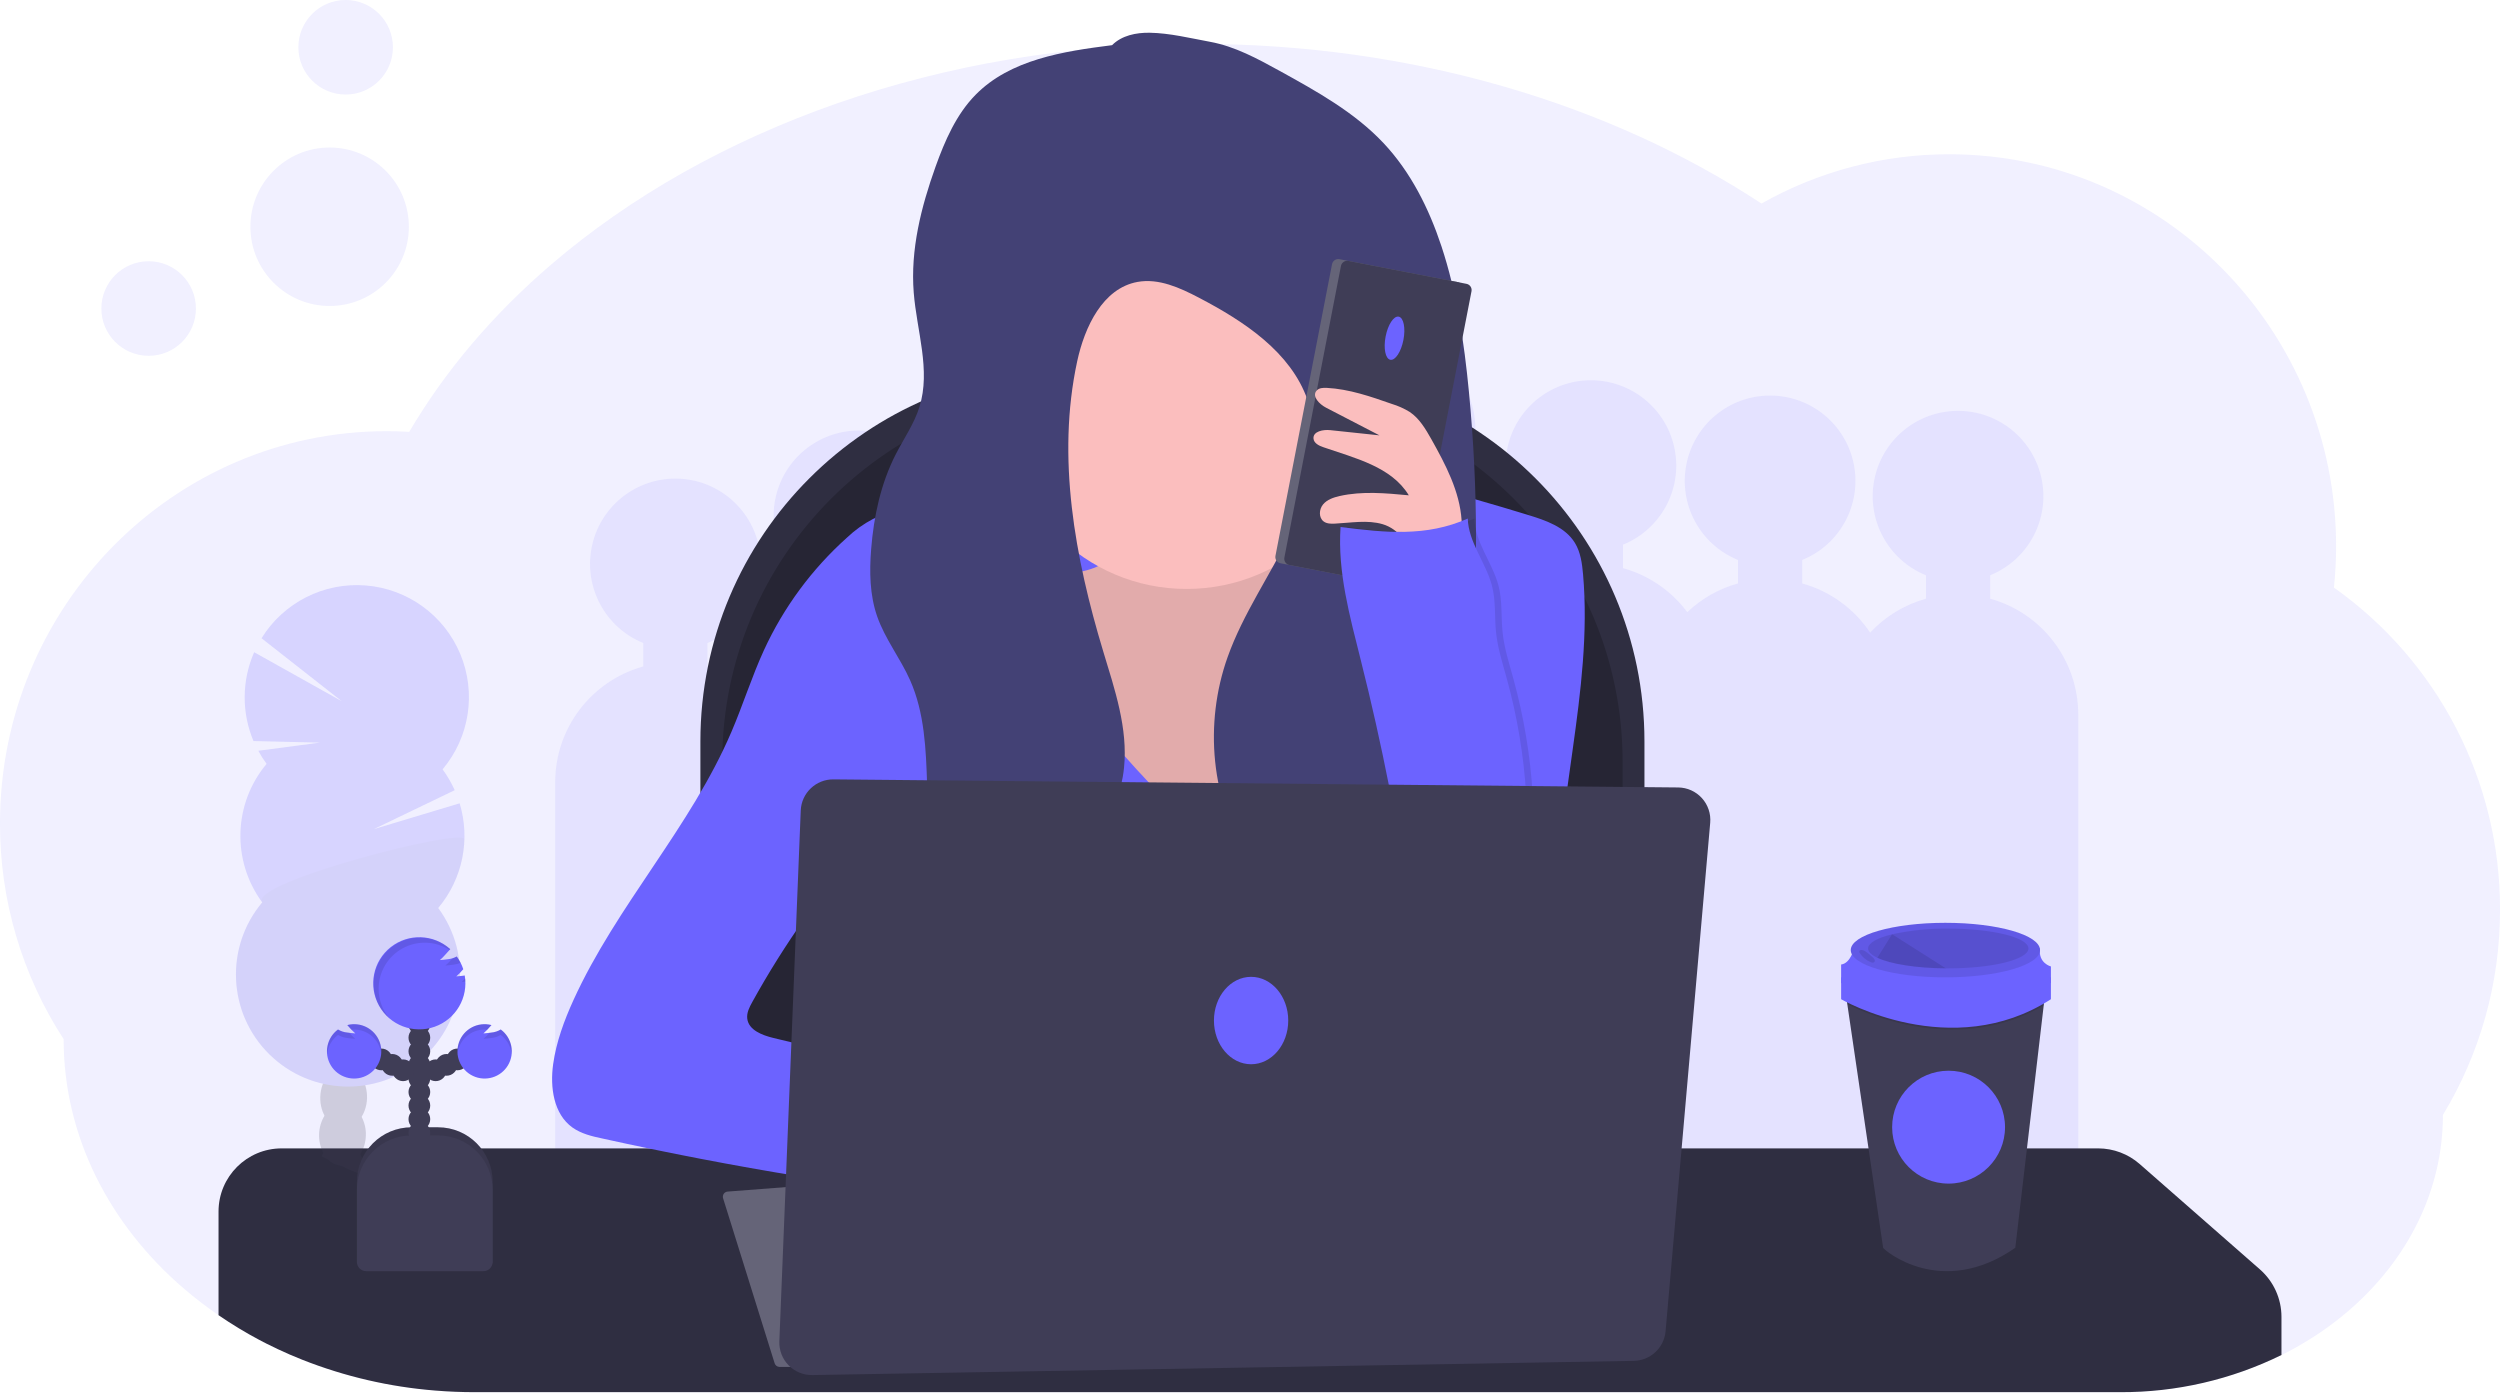
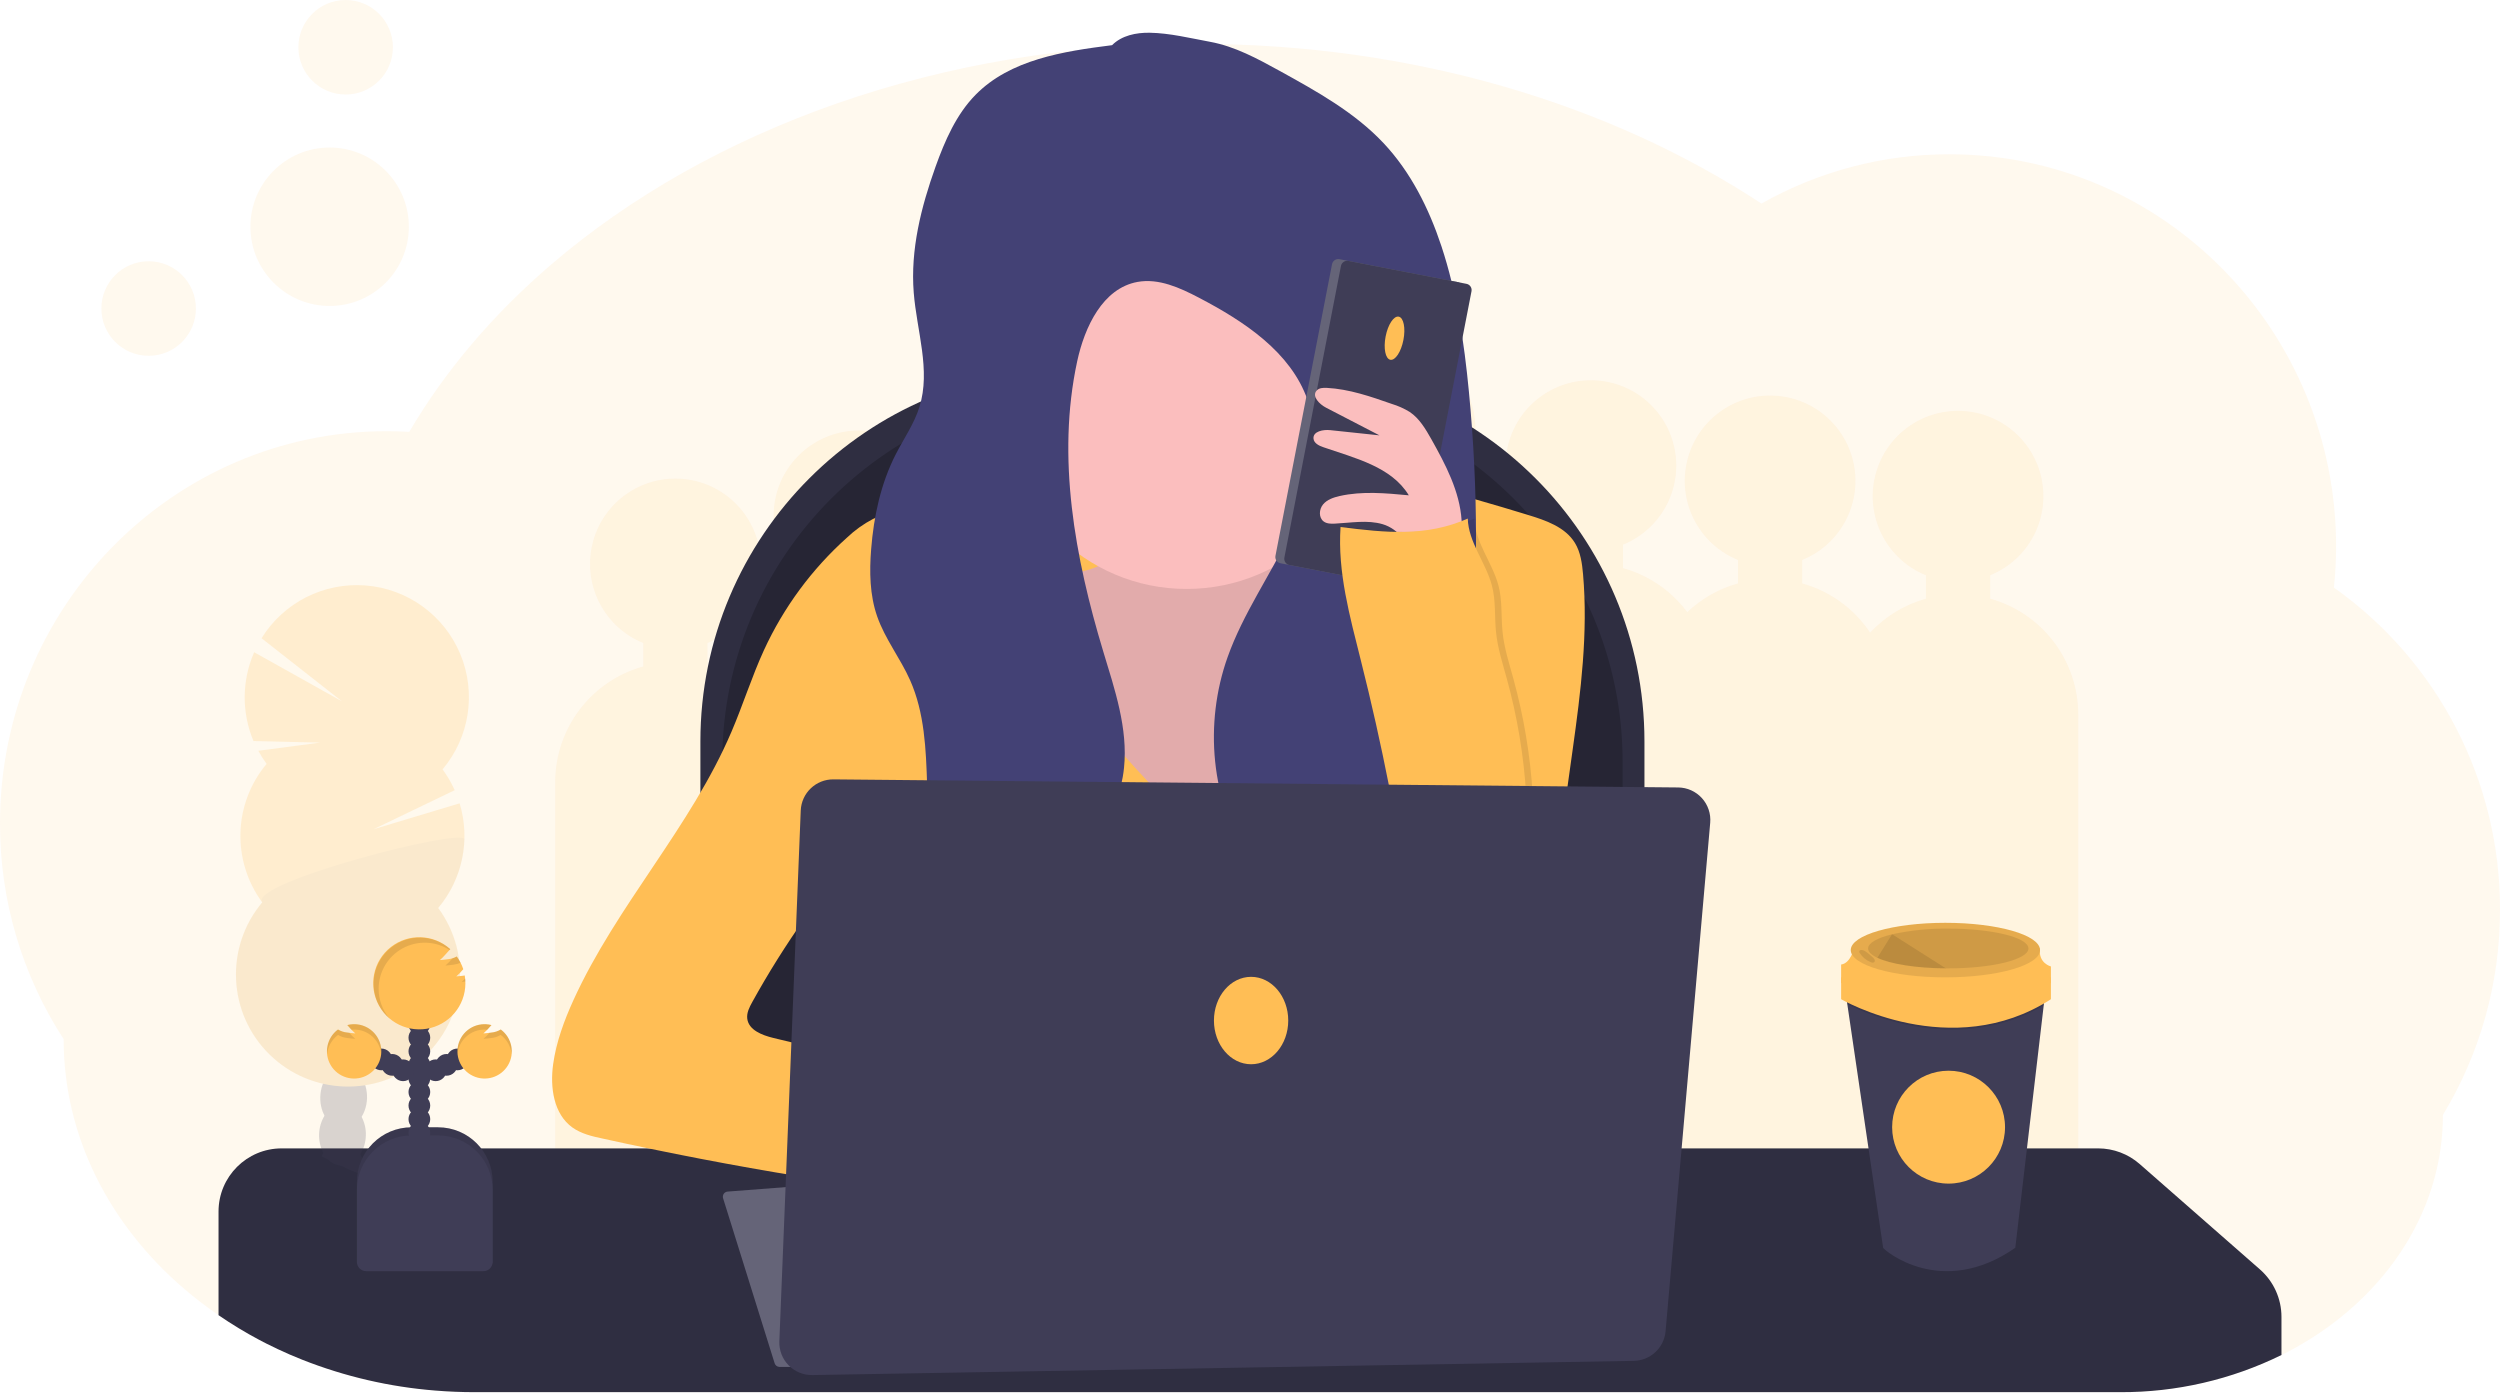
- <svg xmlns="http://www.w3.org/2000/svg" id="a154b3ae-224e-4b43-86b8-0ffeb27982c5" data-name="Layer 1" width="1144" height="637" viewBox="0 0 1144 637">
-   <path d="M1172,547.81a180.56,180.56,0,0,1-26.12,93.88c0,34.62-16.14,66-42.32,88.87a144.74,144.74,0,0,1-21.08,15.28c-.3.19-.61.37-.92.55-.56.33-1.12.66-1.69,1l-.53.31h0c-2.39,1.35-4.83,2.65-7.32,3.87a165.67,165.67,0,0,1-73.76,17H245.17q-9,0-17.84-.72a211.15,211.15,0,0,1-61.06-14.14q-5.72-2.26-11.22-4.86-2.62-1.23-5.19-2.53c-1.07-.54-2.14-1.1-3.2-1.66A190.5,190.5,0,0,1,128,733.32a183.89,183.89,0,0,1-15.8-12.12C78.17,692,57.12,651.59,57.12,607A180.5,180.5,0,0,1,28,508.32c0-99.14,79.24-179.51,177-179.51,3,0,6,.09,9,.25.43,0,.85,0,1.28.06,16.48-28.09,38.51-53.9,65-76.62,72.24-61.9,177.82-100.92,295.43-100.92,98.82,0,189.15,27.55,258.34,73.07A174.18,174.18,0,0,1,920,202.1c97.74,0,177,80.37,177,179.51a184.9,184.9,0,0,1-1,18.78A180,180,0,0,1,1172,547.81Z" transform="translate(-28 -131.5)" fill="#6c63ff" opacity="0.1" />
-   <path d="M938.69,405.47V394.74a39.05,39.05,0,1,0-29.38,0v10.73A55,55,0,0,0,883.77,421a55.08,55.08,0,0,0-31.08-22.52V387.74a39.05,39.05,0,1,0-29.38,0v10.73a55,55,0,0,0-23.21,13.16,55.08,55.08,0,0,0-29.41-20.16V380.74a39.05,39.05,0,1,0-29.38,0v10.73a55,55,0,0,0-26,16.06,55.09,55.09,0,0,0-36.57-33.06V363.74a39.05,39.05,0,1,0-29.38,0v10.73a55,55,0,0,0-40,47.77,54.62,54.62,0,0,0-16.57-7.77V403.74a39.05,39.05,0,1,0-29.38,0v10.73a55.18,55.18,0,0,0-34.66,28.7,54.58,54.58,0,0,0-15-6.7V425.74a39.05,39.05,0,1,0-29.38,0v10.73a54.29,54.29,0,0,0-14.21,6.22,55.14,55.14,0,0,0-34.41-28.22V403.74a39.05,39.05,0,1,0-29.38,0v10.73a55.1,55.1,0,0,0-35.87,31.36,55,55,0,0,0-18.75-9.36V425.74a39.05,39.05,0,1,0-29.38,0v10.73a55,55,0,0,0-40.31,53v248H392v-22h52v22H554v-22h79v-40h68v17h82v7h86v7H979v-248A55,55,0,0,0,938.69,405.47Z" transform="translate(-28 -131.5)" fill="#6c63ff" opacity="0.1" />
-   <path d="M490.78,169h91.43A170.28,170.28,0,0,1,752.5,339.28V570a0,0,0,0,1,0,0h-432a0,0,0,0,1,0,0V339.28A170.28,170.28,0,0,1,490.78,169Z" fill="#2f2e41" />
-   <path d="M500.78,178.28h71.43A170.28,170.28,0,0,1,742.5,348.56V560.71a0,0,0,0,1,0,0h-412a0,0,0,0,1,0,0V348.56A170.28,170.28,0,0,1,500.78,178.28Z" opacity="0.2" />
-   <path d="M1072,734.09v17.46a165.67,165.67,0,0,1-73.76,17H245.17q-9,0-17.84-.72a211.15,211.15,0,0,1-61.06-14.14q-5.72-2.26-11.22-4.86-2.62-1.23-5.19-2.53c-1.07-.54-2.14-1.1-3.2-1.66A190.5,190.5,0,0,1,128,733.32V685.9A28.9,28.9,0,0,1,156.9,657H988.13a28.9,28.9,0,0,1,19,7.17l55,48.2A28.87,28.87,0,0,1,1072,734.09Z" transform="translate(-28 -131.5)" fill="#2f2e41" />
-   <path d="M510.67,357.31q-32.71,2.16-65.17,7c-6.15.92-12.39,1.94-18,4.66a52.8,52.8,0,0,0-11.94,8.56,157.38,157.38,0,0,0-38,51.53c-5.57,12.15-9.57,25-14.82,37.25-18.69,43.75-52.59,79.53-72.32,122.82-4.27,9.37-7.87,19.15-9.3,29.34-1.48,10.54.2,22.84,8.86,29,4,2.83,8.86,4,13.62,5a1641.51,1641.51,0,0,0,181.57,29.65c-6.61-6.38-8.82-16.27-7.95-25.41s4.46-17.78,8-26.25q-51.81-11.43-103.36-24c-5.13-1.25-11.29-3.6-11.92-8.84-.32-2.67,1-5.24,2.3-7.59a407.17,407.17,0,0,1,52.4-74c0,28.06-1.39,59.75-1.39,87.82H747.35a248,248,0,0,1-6.84-48.85C739,501.24,757.1,447.89,752.4,394.24c-.44-4.95-1.12-10.05-3.71-14.29-4.47-7.32-13.39-10.35-21.59-12.85-31.44-9.56-63.54-19.23-96.4-18.48-9.77.23-19.5,1.37-29.21,2.52C571.9,354.63,540.4,355.34,510.67,357.31Z" transform="translate(-28 -131.5)" fill="#6c63ff" />
-   <path d="M358.88,679.82l23.6,75.53a2.36,2.36,0,0,0,2.25,1.65H486l-24-88-101.06,7.77A2.36,2.36,0,0,0,358.88,679.82Z" transform="translate(-28 -131.5)" fill="#656478" />
-   <path d="M532,389.79c-4.4,2.53-9.53,3.44-14.53,4.31l-32.27,5.6c-6.28,1.09-12.89,2.33-17.73,6.48-9.9,8.47-7.76,24.06-4.76,36.74l6,25.44c4.52,19.12,9.14,38.47,18.41,55.79,16.19,30.23,45.89,52,78.55,62.49,11.67,3.75,24,6.19,36.18,4.85,23.86-2.62,44.27-19.63,56.85-40.08s18.57-44.17,24.06-67.55c5.27-22.38,10.28-45.08,9.94-68.08-.1-7.16-.82-14.64-4.64-20.71-8.37-13.33-27.34-14.33-42.89-11.87-2.42.39-4.93.81-7.26.08-7-2.18-7.16-11.79-10.16-18.46-5.67-12.58-22.49-14.81-36.24-13.67s-35.16,2.61-47.14,10.4C532.85,369,545.51,382,532,389.79Z" transform="translate(-28 -131.5)" fill="#fbbebe" />
-   <path d="M532,389.79c-4.4,2.53-9.53,3.44-14.53,4.31l-32.27,5.6c-6.28,1.09-12.89,2.33-17.73,6.48-9.9,8.47-7.76,24.06-4.76,36.74l6,25.44c4.52,19.12,9.14,38.47,18.41,55.79,16.19,30.23,45.89,52,78.55,62.49,11.67,3.75,24,6.19,36.18,4.85,23.86-2.62,44.27-19.63,56.85-40.08s18.57-44.17,24.06-67.55c5.27-22.38,10.28-45.08,9.94-68.08-.1-7.16-.82-14.64-4.64-20.71-8.37-13.33-27.34-14.33-42.89-11.87-2.42.39-4.93.81-7.26.08-7-2.18-7.16-11.79-10.16-18.46-5.67-12.58-22.49-14.81-36.24-13.67s-35.16,2.61-47.14,10.4C532.85,369,545.51,382,532,389.79Z" transform="translate(-28 -131.5)" opacity="0.1" />
-   <path d="M505.29,418.45c4.88,10.24,8.54,21.1,14.44,30.79,4.69,7.7,10.7,14.49,16.68,21.24C551.9,488,567.59,505.66,586.76,519a222.93,222.93,0,0,1,55.37-109c8.26-8.87,18.6-17.61,30.72-17.28,7.52.21,14.46,3.94,20.72,8.09,7,4.63,13.62,10,18.65,16.67,7.95,10.62,11.38,24.07,12,37.32s-1.44,26.47-3.48,39.57l-10.5,67.71c-.61,3.92-1.46,8.25-4.66,10.6a14.67,14.67,0,0,1-6,2.16c-38.17,7.43-77.51,2.61-116.4,2.23-43-.41-87.19,4.49-127.92-9.19-2.13-.72-4.34-1.55-5.78-3.26a12.06,12.06,0,0,1-2-4.31c-9.49-30.72-1.88-63.73,3.75-95.38a748.38,748.38,0,0,0,9.51-75.78c.17-2.29,25.33,2.77,28.14,4.39C496.53,398.07,501.61,410.73,505.29,418.45Z" transform="translate(-28 -131.5)" fill="#6c63ff" />
-   <g opacity="0.2">
-     <path d="M194.87,668.29c0,.46-.05.91-.1,1.35q-5.72-2.26-11.22-4.86a9.1,9.1,0,0,1-5.19-2.53c-1.07-.54-2.14-1.1-3.2-1.66a13.68,13.68,0,0,1,.81-1.46c2.06-3.26,5.19-5.3,8.64-5.19s6.44,2.34,8.29,5.71A16.87,16.87,0,0,1,194.87,668.29Z" transform="translate(-28 -131.5)" fill="#3f3d56" />
-     <path d="M195.41,651.17a16.88,16.88,0,0,1-2.51,8.48c-2.06,3.25-5.19,5.29-8.64,5.18l-.71-.05a9.1,9.1,0,0,1-5.19-2.53,12.53,12.53,0,0,1-2.39-3.12,17.55,17.55,0,0,1,.54-17.12c2.06-3.26,5.19-5.3,8.64-5.19s6.44,2.34,8.29,5.71A16.87,16.87,0,0,1,195.41,651.17Z" transform="translate(-28 -131.5)" fill="#3f3d56" />
-     <ellipse cx="185.25" cy="633.7" rx="14.01" ry="10.7" transform="translate(-481.98 667.38) rotate(-88.19)" fill="#3f3d56" />
-     <ellipse cx="185.79" cy="616.59" rx="14.01" ry="10.7" transform="translate(-464.35 651.34) rotate(-88.19)" fill="#3f3d56" />
-     <ellipse cx="186.33" cy="599.47" rx="14.01" ry="10.7" transform="translate(-446.72 635.3) rotate(-88.19)" fill="#3f3d56" />
-     <path d="M150,481.05a49.66,49.66,0,0,1-3.8-6l28.26-3.73L144,470.6a51.38,51.38,0,0,1,.31-40.64l40.12,22.44-36.75-28.84a51.28,51.28,0,1,1,82.84,60,51.12,51.12,0,0,1,5.55,9.53L199,510.93l39.33-11.83A51.34,51.34,0,0,1,228.53,547,51.28,51.28,0,1,1,148,544.43a51.28,51.28,0,0,1,2-63.38Z" transform="translate(-28 -131.5)" fill="#6c63ff" />
-     <path d="M240.5,515.62a51.06,51.06,0,0,1-12,31.35A51.28,51.28,0,1,1,148,544.43C141.37,535.49,240.68,509.87,240.5,515.62Z" transform="translate(-28 -131.5)" opacity="0.1" />
+ <svg xmlns="http://www.w3.org/2000/svg" width="1144" height="637" data-name="Layer 1" viewBox="0 0 1144 637">
+   <path fill="#ffbe55" d="M1144 416.31a180.56 180.56 0 0 1-26.12 93.88c0 34.62-16.14 66-42.32 88.87a144.74 144.74 0 0 1-21.08 15.28c-.3.19-.61.37-.92.55-.56.33-1.12.66-1.69 1l-.53.31a141.39 141.39 0 0 1-7.32 3.87 165.67 165.67 0 0 1-73.76 17H217.17q-9 0-17.84-.72a211.15 211.15 0 0 1-61.06-14.14q-5.72-2.26-11.22-4.86-2.62-1.23-5.19-2.53c-1.07-.54-2.14-1.1-3.2-1.66A190.5 190.5 0 0 1 100 601.82a183.89 183.89 0 0 1-15.8-12.12c-34.03-29.2-55.08-69.61-55.08-114.2A180.5 180.5 0 0 1 0 376.82c0-99.14 79.24-179.51 177-179.51 3 0 6 .09 9 .25.43 0 .85 0 1.28.06 16.48-28.09 38.51-53.9 65-76.62C324.52 59.1 430.1 20.08 547.71 20.08c98.82 0 189.15 27.55 258.34 73.07A174.18 174.18 0 0 1 892 70.6c97.74 0 177 80.37 177 179.51a184.9 184.9 0 0 1-1 18.78 180 180 0 0 1 76 147.42z" opacity=".1" />
+   <path fill="#ffbe55" d="M910.69 273.97v-10.73a39.05 39.05 0 1 0-29.38 0v10.73a55 55 0 0 0-25.54 15.53 55.08 55.08 0 0 0-31.08-22.52v-10.74a39.05 39.05 0 1 0-29.38 0v10.73a55 55 0 0 0-23.21 13.16 55.08 55.08 0 0 0-29.41-20.16v-10.73a39.05 39.05 0 1 0-29.38 0v10.73a55 55 0 0 0-26 16.06 55.09 55.09 0 0 0-36.57-33.06v-10.73a39.05 39.05 0 1 0-29.38 0v10.73a55 55 0 0 0-40 47.77 54.62 54.62 0 0 0-16.57-7.77v-10.73a39.05 39.05 0 1 0-29.38 0v10.73a55.18 55.18 0 0 0-34.66 28.7 54.58 54.58 0 0 0-15-6.7v-10.73a39.05 39.05 0 1 0-29.38 0v10.73a54.29 54.29 0 0 0-14.21 6.22 55.14 55.14 0 0 0-34.41-28.22v-10.73a39.05 39.05 0 1 0-29.38 0v10.73a55.1 55.1 0 0 0-35.87 31.36 55 55 0 0 0-18.75-9.36v-10.73a39.05 39.05 0 1 0-29.38 0v10.73a55 55 0 0 0-40.31 53v248H364v-22h52v22h110v-22h79v-40h68v17h82v7h86v7h110v-248a55 55 0 0 0-40.31-53z" opacity=".1" />
+   <path fill="#2f2e41" d="M490.78 169h91.43A170.28 170.28 0 0 1 752.5 339.28V570h-432V339.28A170.28 170.28 0 0 1 490.78 169z" />
+   <path d="M500.78 178.28h71.43A170.28 170.28 0 0 1 742.5 348.56v212.15h-412V348.56a170.28 170.28 0 0 1 170.28-170.28z" opacity=".2" />
+   <path fill="#2f2e41" d="M1044 602.59v17.46a165.67 165.67 0 0 1-73.76 17H217.17q-9 0-17.84-.72a211.15 211.15 0 0 1-61.06-14.14q-5.72-2.26-11.22-4.86-2.62-1.23-5.19-2.53c-1.07-.54-2.14-1.1-3.2-1.66A190.5 190.5 0 0 1 100 601.82V554.4a28.9 28.9 0 0 1 28.9-28.9h831.23a28.9 28.9 0 0 1 19 7.17l55 48.2a28.87 28.87 0 0 1 9.87 21.72z" />
+   <path fill="#ffbe55" d="M482.67 225.81q-32.71 2.16-65.17 7c-6.15.92-12.39 1.94-18 4.66a52.8 52.8 0 0 0-11.94 8.56 157.38 157.38 0 0 0-38 51.53c-5.57 12.15-9.57 25-14.82 37.25-18.69 43.75-52.59 79.53-72.32 122.82-4.27 9.37-7.87 19.15-9.3 29.34-1.48 10.54.2 22.84 8.86 29 4 2.83 8.86 4 13.62 5a1641.51 1641.51 0 0 0 181.57 29.65c-6.61-6.38-8.82-16.27-7.95-25.41s4.46-17.78 8-26.25q-51.81-11.43-103.36-24c-5.13-1.25-11.29-3.6-11.92-8.84-.32-2.67 1-5.24 2.3-7.59a407.17 407.17 0 0 1 52.4-74c0 28.06-1.39 59.75-1.39 87.82h324.1a248 248 0 0 1-6.84-48.85C711 369.74 729.1 316.39 724.4 262.74c-.44-4.95-1.12-10.05-3.71-14.29-4.47-7.32-13.39-10.35-21.59-12.85-31.44-9.56-63.54-19.23-96.4-18.48-9.77.23-19.5 1.37-29.21 2.52-29.59 3.49-61.09 4.2-90.82 6.17z" />
+   <path fill="#656478" d="M330.88 548.32l23.6 75.53a2.36 2.36 0 0 0 2.25 1.65H458l-24-88-101.06 7.77a2.36 2.36 0 0 0-2.06 3.05z" />
+   <path fill="#fbbebe" d="M504 258.29c-4.4 2.53-9.53 3.44-14.53 4.31l-32.27 5.6c-6.28 1.09-12.89 2.33-17.73 6.48-9.9 8.47-7.76 24.06-4.76 36.74l6 25.44c4.52 19.12 9.14 38.47 18.41 55.79 16.19 30.23 45.89 52 78.55 62.49 11.67 3.75 24 6.19 36.18 4.85 23.86-2.62 44.27-19.63 56.85-40.08s18.57-44.17 24.06-67.55c5.27-22.38 10.28-45.08 9.94-68.08-.1-7.16-.82-14.64-4.64-20.71-8.37-13.33-27.34-14.33-42.89-11.87-2.42.39-4.93.81-7.26.08-7-2.18-7.16-11.79-10.16-18.46-5.67-12.58-22.49-14.81-36.24-13.67s-35.16 2.61-47.14 10.4c-11.52 7.45 1.14 20.45-12.37 28.24z" />
+   <path d="M504 258.29c-4.4 2.53-9.53 3.44-14.53 4.31l-32.27 5.6c-6.28 1.09-12.89 2.33-17.73 6.48-9.9 8.47-7.76 24.06-4.76 36.74l6 25.44c4.52 19.12 9.14 38.47 18.41 55.79 16.19 30.23 45.89 52 78.55 62.49 11.67 3.75 24 6.19 36.18 4.85 23.86-2.62 44.27-19.63 56.85-40.08s18.57-44.17 24.06-67.55c5.27-22.38 10.28-45.08 9.94-68.08-.1-7.16-.82-14.64-4.64-20.71-8.37-13.33-27.34-14.33-42.89-11.87-2.42.39-4.93.81-7.26.08-7-2.18-7.16-11.79-10.16-18.46-5.67-12.58-22.49-14.81-36.24-13.67s-35.16 2.61-47.14 10.4c-11.52 7.45 1.14 20.45-12.37 28.24z" opacity=".1" />
+   <path fill="#ffbe55" d="M477.29 286.95c4.88 10.24 8.54 21.1 14.44 30.79 4.69 7.7 10.7 14.49 16.68 21.24 15.49 17.52 31.18 35.18 50.35 48.52a222.93 222.93 0 0 1 55.37-109c8.26-8.87 18.6-17.61 30.72-17.28 7.52.21 14.46 3.94 20.72 8.09 7 4.63 13.62 10 18.65 16.67 7.95 10.62 11.38 24.07 12 37.32s-1.44 26.47-3.48 39.57l-10.5 67.71c-.61 3.92-1.46 8.25-4.66 10.6a14.67 14.67 0 0 1-6 2.16c-38.17 7.43-77.51 2.61-116.4 2.23-43-.41-87.19 4.49-127.92-9.19-2.13-.72-4.34-1.55-5.78-3.26a12.06 12.06 0 0 1-2-4.31c-9.49-30.72-1.88-63.73 3.75-95.38a748.38 748.38 0 0 0 9.51-75.78c.17-2.29 25.33 2.77 28.14 4.39 7.65 4.53 12.73 17.19 16.41 24.91z" />
+   <g opacity=".2">
+     <path fill="#3f3d56" d="M166.87 536.79c0 .46-.05.91-.1 1.35q-5.72-2.26-11.22-4.86a9.1 9.1 0 0 1-5.19-2.53c-1.07-.54-2.14-1.1-3.2-1.66a13.68 13.68 0 0 1 .81-1.46c2.06-3.26 5.19-5.3 8.64-5.19s6.44 2.34 8.29 5.71a16.87 16.87 0 0 1 1.97 8.64z" />
+     <path fill="#3f3d56" d="M167.41 519.67a16.88 16.88 0 0 1-2.51 8.48c-2.06 3.25-5.19 5.29-8.64 5.18l-.71-.05a9.1 9.1 0 0 1-5.19-2.53 12.53 12.53 0 0 1-2.39-3.12 17.55 17.55 0 0 1 .54-17.12c2.06-3.26 5.19-5.3 8.64-5.19s6.44 2.34 8.29 5.71a16.87 16.87 0 0 1 1.97 8.64z" />
+     <ellipse cx="185.25" cy="633.7" fill="#3f3d56" rx="14.01" ry="10.7" transform="rotate(-88.19 103.412 582.416)" />
+     <ellipse cx="185.79" cy="616.59" fill="#3f3d56" rx="14.01" ry="10.7" transform="rotate(-88.19 103.95 565.298)" />
+     <ellipse cx="186.33" cy="599.47" fill="#3f3d56" rx="14.01" ry="10.7" transform="rotate(-88.19 104.487 548.18)" />
+     <path fill="#ffbe55" d="M122 349.55a49.66 49.66 0 0 1-3.8-6l28.26-3.73-30.46-.72a51.38 51.38 0 0 1 .31-40.64l40.12 22.44-36.75-28.84a51.28 51.28 0 1 1 82.84 60 51.12 51.12 0 0 1 5.55 9.53L171 379.43l39.33-11.83a51.34 51.34 0 0 1-9.8 47.9 51.28 51.28 0 1 1-80.53-2.57 51.28 51.28 0 0 1 2-63.38z" />
+     <path d="M212.5 384.12a51.06 51.06 0 0 1-12 31.35 51.28 51.28 0 1 1-80.5-2.54c-6.63-8.94 92.68-34.56 92.5-28.81z" opacity=".1" />
  </g>
-   <circle cx="68.02" cy="141.18" r="21.63" fill="#6c63ff" opacity="0.1" />
-   <circle cx="158.17" cy="21.63" r="21.63" fill="#6c63ff" opacity="0.1" />
-   <circle cx="150.84" cy="103.76" r="36.25" fill="#6c63ff" opacity="0.1" />
+   <circle cx="68.02" cy="141.18" r="21.63" fill="#ffbe55" opacity=".1" />
+   <circle cx="158.17" cy="21.63" r="21.63" fill="#ffbe55" opacity=".1" />
+   <circle cx="150.84" cy="103.76" r="36.25" fill="#ffbe55" opacity=".1" />
  <circle cx="543" cy="185.5" r="84" fill="#fbbebe" />
-   <path d="M536.88,152.17c-22.41,2.84-46.6,6.59-62.44,22.69-8.86,9-14.05,21-18.32,32.88-6.62,18.5-11.55,38-10,57.63,1.38,17.56,7.88,35.52,2.62,52.34-2.42,7.74-7.17,14.5-10.86,21.71-6.84,13.39-10.06,28.4-11.24,43.39-.82,10.31-.66,20.92,2.73,30.69,3.61,10.4,10.65,19.25,15.11,29.31,6.6,14.86,7.26,31.58,7.77,47.83s.94,32.39,1.32,48.58c.24,10.18.26,21.08-5.37,29.57,20.79-8.33,41.87-16.83,59.66-30.43s32.19-33.21,34.49-55.49c1.86-18.06-4.24-35.86-9.5-53.24-13-43-21.4-88.84-11.94-132.75,3.41-15.81,11.7-33.46,27.61-36.37,9.71-1.77,19.4,2.66,28.15,7.24,20.68,10.82,42,24.82,49.7,46.85,7,19.92,1.11,42.11-8,61.13s-21.51,36.51-28.59,56.39c-10.87,30.5-7.81,66.21,10.25,93.08s51.43,43.4,83.52,39.06c-2.51-10.84-10.38-19.6-14.6-29.9-7.67-18.71-2.5-40.23,5.75-58.69S694.21,440,699.37,420.4c3.64-13.8,4.08-28.22,4.06-42.49,0-22.46-1.11-44.93-3.27-67.29s-5.46-45-12.58-66.51c-5.72-17.25-14.05-33.93-26.51-47.16-13.26-14.09-30.52-23.64-47.47-33-10.14-5.58-20.5-11.23-31.88-13.32-9-1.65-18.46-4-27.64-4.15C547.84,146.39,541.28,147.74,536.88,152.17Z" transform="translate(-28 -131.5)" fill="#434175" />
-   <rect x="624.01" y="254.09" width="60.85" height="141.74" rx="2.9" transform="translate(45.9 -250.24) rotate(10.98)" fill="#656478" />
-   <rect x="628.09" y="254.88" width="60.85" height="141.74" rx="2.9" transform="translate(46.13 -251) rotate(10.98)" fill="#3f3d56" />
-   <ellipse cx="666.17" cy="286.29" rx="10.05" ry="4.15" transform="translate(230.2 754.21) rotate(-79.02)" fill="#6c63ff" />
-   <path d="M683,332.5c-2.64-4.67-5.46-9.5-9.91-12.49a35,35,0,0,0-8.18-3.67c-9.69-3.39-19.54-6.81-29.79-7.35-1.67-.08-3.58,0-4.67,1.28-2.24,2.63,1.31,6.21,4.38,7.8l24.42,12.65-22.51-2.38c-3.27-.35-7.93.54-7.69,3.82.16,2.15,2.52,3.32,4.56,4,14.45,5,31.15,8.92,39.06,22-10.54-1-21.31-2-31.64.32-2.83.64-5.76,1.63-7.61,3.86s-2.06,6,.27,7.77c1.44,1.07,3.38,1.1,5.18,1,7.33-.35,14.85-1.81,21.89.28s13.29,9.47,10.86,16.39c6.24.56,13.62,0,19.39-2.69,6.36-3,6.21-8.64,5.82-15.44C696,356.33,689.39,343.9,683,332.5Z" transform="translate(-28 -131.5)" fill="#fbbebe" />
-   <path d="M676.69,550.49a1125.21,1125.21,0,0,0-23-116.92c-5-20-10.68-40.34-9.25-60.92,20.66,2.63,39.17,4.58,58.21-3.86.31,10.81,8.15,20,11,30.45,1.91,7,1.19,14.41,1.94,21.62s3,14.2,4.93,21.21a260.23,260.23,0,0,1,6.63,106.74C709.48,550.91,694.32,553.22,676.69,550.49Z" transform="translate(-28 -131.5)" opacity="0.1" />
-   <path d="M673.69,550.49a1125.21,1125.21,0,0,0-23-116.92c-5-20-10.68-40.34-9.25-60.92,20.66,2.63,39.17,4.58,58.21-3.86.31,10.81,8.15,20,11,30.45,1.91,7,1.19,14.41,1.94,21.62s3,14.2,4.93,21.21a260.23,260.23,0,0,1,6.63,106.74C706.48,550.91,691.32,553.22,673.69,550.49Z" transform="translate(-28 -131.5)" fill="#6c63ff" />
-   <path d="M384.63,745.27l9.79-242.87a14.86,14.86,0,0,1,15-14.26l386.52,3.7A14.86,14.86,0,0,1,810.59,508L790.17,740.67a14.86,14.86,0,0,1-14.55,13.56l-375.88,6.5A14.87,14.87,0,0,1,384.63,745.27Z" transform="translate(-28 -131.5)" fill="#3f3d56" />
-   <ellipse cx="572.5" cy="467" rx="17" ry="20" fill="#6c63ff" />
-   <path d="M964,584.76l-.8,6.86-13,110.86c-33.89,23.63-60.25.92-60.48,0L873.34,591.1l-.93-6.34Z" transform="translate(-28 -131.5)" fill="#3f3d56" />
-   <path d="M964,584.76l-.8,6.86c-38.18,22.2-78.91,4.92-89.86-.52l-.93-6.34Z" transform="translate(-28 -131.5)" opacity="0.1" />
-   <path d="M870.5,578.74v10s50.5,29.36,96,0v-10Z" transform="translate(-28 -131.5)" fill="#6c63ff" />
-   <path d="M876.37,565.53s-1.47,6.75-5.87,7.34v8.51h96v-7.63s-5.87-1.47-5-8.22Z" transform="translate(-28 -131.5)" fill="#6c63ff" />
-   <ellipse cx="890.21" cy="434.76" rx="43.3" ry="12.48" fill="#6c63ff" />
-   <ellipse cx="890.21" cy="434.76" rx="43.3" ry="12.48" opacity="0.1" />
-   <path d="M956.22,565.53c0,5-16.42,9.1-36.69,9.1h-1.08c-13.61-.1-25.37-2-31.37-4.84-2.71-1.28-4.25-2.73-4.25-4.26,0-2.54,4.2-4.84,11-6.49a113.49,113.49,0,0,1,25.73-2.61C939.8,556.43,956.22,560.5,956.22,565.53Z" transform="translate(-28 -131.5)" opacity="0.1" />
-   <path d="M918.45,574.63c-13.61-.1-25.37-2-31.37-4.84h0L893.8,559Z" transform="translate(-28 -131.5)" opacity="0.1" />
-   <path d="M880.1,566.23c-.52-.11-1.21.07-1.31.59a1.27,1.27,0,0,0,.2.75,10.67,10.67,0,0,0,4.78,4.09,2.85,2.85,0,0,0,1.09.35,1,1,0,0,0,1-.52,1.13,1.13,0,0,0-.07-.93,4.13,4.13,0,0,0-1.24-1.36C883.21,568.15,881.84,566.52,880.1,566.23Z" transform="translate(-28 -131.5)" opacity="0.1" />
-   <circle cx="891.67" cy="515.79" r="25.83" fill="#6c63ff" />
-   <path d="M188.33,515.85h12.11a25,25,0,0,1,25,25V578a0,0,0,0,1,0,0H163.33a0,0,0,0,1,0,0V540.85A25,25,0,0,1,188.33,515.85Z" fill="#3f3d56" />
-   <path d="M188.33,515.85h12.11a25,25,0,0,1,25,25V578a0,0,0,0,1,0,0H163.33a0,0,0,0,1,0,0V540.85A25,25,0,0,1,188.33,515.85Z" opacity="0.1" />
+   <path fill="#434175" d="M508.88 20.67c-22.41 2.84-46.6 6.59-62.44 22.69-8.86 9-14.05 21-18.32 32.88-6.62 18.5-11.55 38-10 57.63 1.38 17.56 7.88 35.52 2.62 52.34-2.42 7.74-7.17 14.5-10.86 21.71-6.84 13.39-10.06 28.4-11.24 43.39-.82 10.31-.66 20.92 2.73 30.69 3.61 10.4 10.65 19.25 15.11 29.31 6.6 14.86 7.26 31.58 7.77 47.83s.94 32.39 1.32 48.58c.24 10.18.26 21.08-5.37 29.57 20.79-8.33 41.87-16.83 59.66-30.43s32.19-33.21 34.49-55.49c1.86-18.06-4.24-35.86-9.5-53.24-13-43-21.4-88.84-11.94-132.75 3.41-15.81 11.7-33.46 27.61-36.37 9.71-1.77 19.4 2.66 28.15 7.24 20.68 10.82 42 24.82 49.7 46.85 7 19.92 1.11 42.11-8 61.13s-21.51 36.51-28.59 56.39c-10.87 30.5-7.81 66.21 10.25 93.08s51.43 43.4 83.52 39.06c-2.51-10.84-10.38-19.6-14.6-29.9-7.67-18.71-2.5-40.23 5.75-58.69s19.51-35.67 24.67-55.27c3.64-13.8 4.08-28.22 4.06-42.49 0-22.46-1.11-44.93-3.27-67.29s-5.46-45-12.58-66.51c-5.72-17.25-14.05-33.93-26.51-47.16-13.26-14.09-30.52-23.64-47.47-33-10.14-5.58-20.5-11.23-31.88-13.32-9-1.65-18.46-4-27.64-4.15-6.24-.09-12.8 1.26-17.2 5.69z" />
+   <rect width="60.85" height="141.74" x="624.01" y="254.09" fill="#656478" rx="2.9" transform="rotate(10.98 1324.752 113.662)" />
+   <rect width="60.85" height="141.74" x="628.09" y="254.88" fill="#3f3d56" rx="2.9" transform="rotate(10.98 1328.821 114.478)" />
+   <ellipse cx="666.17" cy="286.29" fill="#ffbe55" rx="10.05" ry="4.15" transform="rotate(-79.02 572.402 237.527)" />
+   <path fill="#fbbebe" d="M655 201c-2.64-4.67-5.46-9.5-9.91-12.49a35 35 0 0 0-8.18-3.67c-9.69-3.39-19.54-6.81-29.79-7.35-1.67-.08-3.58 0-4.67 1.28-2.24 2.63 1.31 6.21 4.38 7.8l24.42 12.65-22.51-2.38c-3.27-.35-7.93.54-7.69 3.82.16 2.15 2.52 3.32 4.56 4 14.45 5 31.15 8.92 39.06 22-10.54-1-21.31-2-31.64.32-2.83.64-5.76 1.63-7.61 3.86s-2.06 6 .27 7.77c1.44 1.07 3.38 1.1 5.18 1 7.33-.35 14.85-1.81 21.89.28s13.29 9.47 10.86 16.39c6.24.56 13.62 0 19.39-2.69 6.36-3 6.21-8.64 5.82-15.44C668 224.83 661.39 212.4 655 201z" />
+   <path d="M648.69 418.99a1125.21 1125.21 0 0 0-23-116.92c-5-20-10.68-40.34-9.25-60.92 20.66 2.63 39.17 4.58 58.21-3.86.31 10.81 8.15 20 11 30.45 1.91 7 1.19 14.41 1.94 21.62s3 14.2 4.93 21.21a260.23 260.23 0 0 1 6.63 106.74c-17.67 2.1-32.83 4.41-50.46 1.68z" opacity=".1" />
+   <path fill="#ffbe55" d="M645.69 418.99a1125.21 1125.21 0 0 0-23-116.92c-5-20-10.68-40.34-9.25-60.92 20.66 2.63 39.17 4.58 58.21-3.86.31 10.81 8.15 20 11 30.45 1.91 7 1.19 14.41 1.94 21.62s3 14.2 4.93 21.21a260.23 260.23 0 0 1 6.63 106.74c-17.67 2.1-32.83 4.41-50.46 1.68z" />
+   <path fill="#3f3d56" d="M356.63 613.77l9.79-242.87a14.86 14.86 0 0 1 15-14.26l386.52 3.7a14.86 14.86 0 0 1 14.65 16.16l-20.42 232.67a14.86 14.86 0 0 1-14.55 13.56l-375.88 6.5a14.87 14.87 0 0 1-15.11-15.46z" />
+   <ellipse cx="572.5" cy="467" fill="#ffbe55" rx="17" ry="20" />
+   <path fill="#3f3d56" d="M936 453.26l-.8 6.86-13 110.86c-33.89 23.63-60.25.92-60.48 0L845.34 459.6l-.93-6.34z" />
+   <path d="M936 453.26l-.8 6.86c-38.18 22.2-78.91 4.92-89.86-.52l-.93-6.34z" opacity=".1" />
+   <path fill="#ffbe55" d="M842.5 447.24v10s50.5 29.36 96 0v-10z" />
+   <path fill="#ffbe55" d="M848.37 434.03s-1.47 6.75-5.87 7.34v8.51h96v-7.63s-5.87-1.47-5-8.22z" />
+   <ellipse cx="890.21" cy="434.76" fill="#ffbe55" rx="43.3" ry="12.48" />
+   <ellipse cx="890.21" cy="434.76" opacity=".1" rx="43.3" ry="12.48" />
+   <path d="M928.22 434.03c0 5-16.42 9.1-36.69 9.1h-1.08c-13.61-.1-25.37-2-31.37-4.84-2.71-1.28-4.25-2.73-4.25-4.26 0-2.54 4.2-4.84 11-6.49a113.49 113.49 0 0 1 25.73-2.61c20.24 0 36.66 4.07 36.66 9.1z" opacity=".1" />
+   <path d="M890.45 443.13c-13.61-.1-25.37-2-31.37-4.84l6.72-10.79zM852.1 434.73c-.52-.11-1.21.07-1.31.59a1.27 1.27 0 00.2.75 10.67 10.67 0 004.78 4.09 2.85 2.85 0 001.09.35 1 1 0 001-.52 1.13 1.13 0 00-.07-.93 4.13 4.13 0 00-1.24-1.36c-1.34-1.05-2.71-2.68-4.45-2.97z" opacity=".1" />
+   <circle cx="891.67" cy="515.79" r="25.83" fill="#ffbe55" />
+   <path fill="#3f3d56" d="M188.33 515.85h12.11a25 25 0 0 1 25 25V578h-62.11v-37.15a25 25 0 0 1 25-25z" />
+   <path d="M188.33 515.85h12.11a25 25 0 0 1 25 25V578h-62.11v-37.15a25 25 0 0 1 25-25z" opacity=".1" />
  <circle cx="191.9" cy="524.55" r="4.97" fill="#3f3d56" />
  <circle cx="191.9" cy="518.34" r="4.97" fill="#3f3d56" />
  <circle cx="191.9" cy="512.12" r="4.97" fill="#3f3d56" />
  <circle cx="191.9" cy="505.91" r="4.97" fill="#3f3d56" />
  <circle cx="191.9" cy="499.7" r="4.97" fill="#3f3d56" />
  <circle cx="191.9" cy="493.49" r="4.97" fill="#3f3d56" />
  <circle cx="191.9" cy="487.28" r="4.97" fill="#3f3d56" />
  <circle cx="199.36" cy="489.76" r="4.97" fill="#3f3d56" />
  <circle cx="204.33" cy="487.28" r="4.97" fill="#3f3d56" />
  <circle cx="209.3" cy="484.79" r="4.97" fill="#3f3d56" />
  <circle cx="191.9" cy="481.07" r="4.97" fill="#3f3d56" />
  <circle cx="191.9" cy="474.86" r="4.97" fill="#3f3d56" />
  <circle cx="191.9" cy="468.64" r="4.97" fill="#3f3d56" />
  <circle cx="191.9" cy="462.43" r="4.97" fill="#3f3d56" />
-   <path d="M240.5,577.91c-1.23.18-2.47.31-3.71.39A28.56,28.56,0,0,0,240,575a21.22,21.22,0,0,0-3-5.83,10.22,10.22,0,0,1-4,1.26c-1.23.18-2.47.31-3.71.4,1.63-1.33,3.15-3.33,4.75-5a21.09,21.09,0,1,0,6.61,12Z" transform="translate(-28 -131.5)" fill="#6c63ff" />
-   <path d="M257.11,602.6a9.68,9.68,0,0,1-4.18,1.39c-1.23.18-2.47.32-3.71.4a36.4,36.4,0,0,0,3.68-3.82,12.44,12.44,0,1,0,4.21,2Z" transform="translate(-28 -131.5)" fill="#6c63ff" />
+   <path fill="#ffbe55" d="M212.5 446.41c-1.23.18-2.47.31-3.71.39a28.56 28.56 0 003.21-3.3 21.22 21.22 0 00-3-5.83 10.22 10.22 0 01-4 1.26c-1.23.18-2.47.31-3.71.4 1.63-1.33 3.15-3.33 4.75-5a21.09 21.09 0 106.61 12zM229.11 471.1a9.68 9.68 0 01-4.18 1.39c-1.23.18-2.47.32-3.71.4a36.4 36.4 0 003.68-3.82 12.44 12.44 0 104.21 2z" />
  <circle cx="184.45" cy="489.76" r="4.97" fill="#3f3d56" />
  <circle cx="179.48" cy="487.28" r="4.97" fill="#3f3d56" />
  <circle cx="174.51" cy="484.79" r="4.97" fill="#3f3d56" />
-   <path d="M182.7,602.6a9.64,9.64,0,0,0,4.18,1.39c1.23.18,2.47.32,3.71.4a35.42,35.42,0,0,1-3.68-3.82,12.44,12.44,0,1,1-4.21,2Z" transform="translate(-28 -131.5)" fill="#6c63ff" />
-   <path d="M188.33,519.58h12.11a25,25,0,0,1,25,25v32.87a4.24,4.24,0,0,1-4.24,4.24H167.57a4.24,4.24,0,0,1-4.24-4.24V544.58a25,25,0,0,1,25-25Z" fill="#3f3d56" />
-   <g opacity="0.1">
-     <path d="M240.88,579.27a18.83,18.83,0,0,1-1.6,1.52c.57,0,1.13-.09,1.7-.15C241,580.18,240.93,579.72,240.88,579.27Z" transform="translate(-28 -131.5)" />
-     <path d="M231.82,573.33c1.25-.08,2.48-.21,3.72-.39a12,12,0,0,0,3.23-.88,21.28,21.28,0,0,0-1.74-2.87,7.52,7.52,0,0,1-2,.85A28.79,28.79,0,0,1,231.82,573.33Z" transform="translate(-28 -131.5)" />
-     <path d="M201.27,584a21.08,21.08,0,0,1,32.5-17.76l.32-.34a21.1,21.1,0,1,0-27.82,31.73A21,21,0,0,1,201.27,584Z" transform="translate(-28 -131.5)" />
+   <path fill="#ffbe55" d="M154.7 471.1a9.64 9.64 0 0 0 4.18 1.39c1.23.18 2.47.32 3.71.4a35.42 35.42 0 0 1-3.68-3.82 12.44 12.44 0 1 1-4.21 2z" />
+   <path fill="#3f3d56" d="M188.33 519.58h12.11a25 25 0 0 1 25 25v32.87a4.24 4.24 0 0 1-4.24 4.24h-53.63a4.24 4.24 0 0 1-4.24-4.24v-32.87a25 25 0 0 1 25-25z" />
+   <g opacity=".1">
+     <path d="M212.88 447.77a18.83 18.83 0 01-1.6 1.52c.57 0 1.13-.09 1.7-.15.02-.46-.05-.92-.1-1.37zM203.82 441.83c1.25-.08 2.48-.21 3.72-.39a12 12 0 003.23-.88 21.28 21.28 0 00-1.74-2.87 7.52 7.52 0 01-2 .85 28.79 28.79 0 01-3.21 3.29zM173.27 452.5a21.08 21.08 0 0132.5-17.76l.32-.34a21.1 21.1 0 10-27.82 31.73 21 21 0 01-5-13.63z" />
  </g>
-   <g opacity="0.1">
-     <path d="M249.22,606.87c1.24-.08,2.48-.21,3.71-.39a9.7,9.7,0,0,0,4.18-1.4,12.43,12.43,0,0,1,5,8.8,11.38,11.38,0,0,0,.07-1.31,12.38,12.38,0,0,0-5-10,9.68,9.68,0,0,1-4.18,1.39l-1,.13A25.37,25.37,0,0,1,249.22,606.87Z" transform="translate(-28 -131.5)" />
-     <path d="M249.72,602.63a10.19,10.19,0,0,1,1.24.09c.65-.69,1.29-1.43,1.94-2.15a12.4,12.4,0,0,0-15.6,12c0,.42,0,.83.06,1.24A12.42,12.42,0,0,1,249.72,602.63Z" transform="translate(-28 -131.5)" />
+   <g opacity=".1">
+     <path d="M221.22 475.37c1.24-.08 2.48-.21 3.71-.39a9.7 9.7 0 004.18-1.4 12.43 12.43 0 015 8.8 11.38 11.38 0 00.07-1.31 12.38 12.38 0 00-5-10 9.68 9.68 0 01-4.18 1.39l-1 .13a25.37 25.37 0 01-2.78 2.78zM221.72 471.13a10.19 10.19 0 011.24.09c.65-.69 1.29-1.43 1.94-2.15a12.4 12.4 0 00-15.6 12c0 .42 0 .83.06 1.24a12.42 12.42 0 0112.36-11.18z" />
  </g>
-   <g opacity="0.1">
-     <path d="M190.59,606.87c-1.24-.08-2.48-.21-3.71-.39a9.65,9.65,0,0,1-4.18-1.4,12.43,12.43,0,0,0-5,8.8,11.38,11.38,0,0,1-.07-1.31,12.38,12.38,0,0,1,5-10,9.64,9.64,0,0,0,4.18,1.39l1,.13A23.67,23.67,0,0,0,190.59,606.87Z" transform="translate(-28 -131.5)" />
-     <path d="M190.09,602.63a10.36,10.36,0,0,0-1.25.09c-.64-.69-1.28-1.43-1.93-2.15a12.4,12.4,0,0,1,15.6,12c0,.42,0,.83-.06,1.24A12.42,12.42,0,0,0,190.09,602.63Z" transform="translate(-28 -131.5)" />
+   <g opacity=".1">
+     <path d="M162.59 475.37c-1.24-.08-2.48-.21-3.71-.39a9.65 9.65 0 01-4.18-1.4 12.43 12.43 0 00-5 8.8 11.38 11.38 0 01-.07-1.31 12.38 12.38 0 015-10 9.64 9.64 0 004.18 1.39l1 .13a23.67 23.67 0 002.78 2.78zM162.09 471.13a10.36 10.36 0 00-1.25.09c-.64-.69-1.28-1.43-1.93-2.15a12.4 12.4 0 0115.6 12c0 .42 0 .83-.06 1.24a12.42 12.42 0 00-12.36-11.18z" />
  </g>
</svg>
